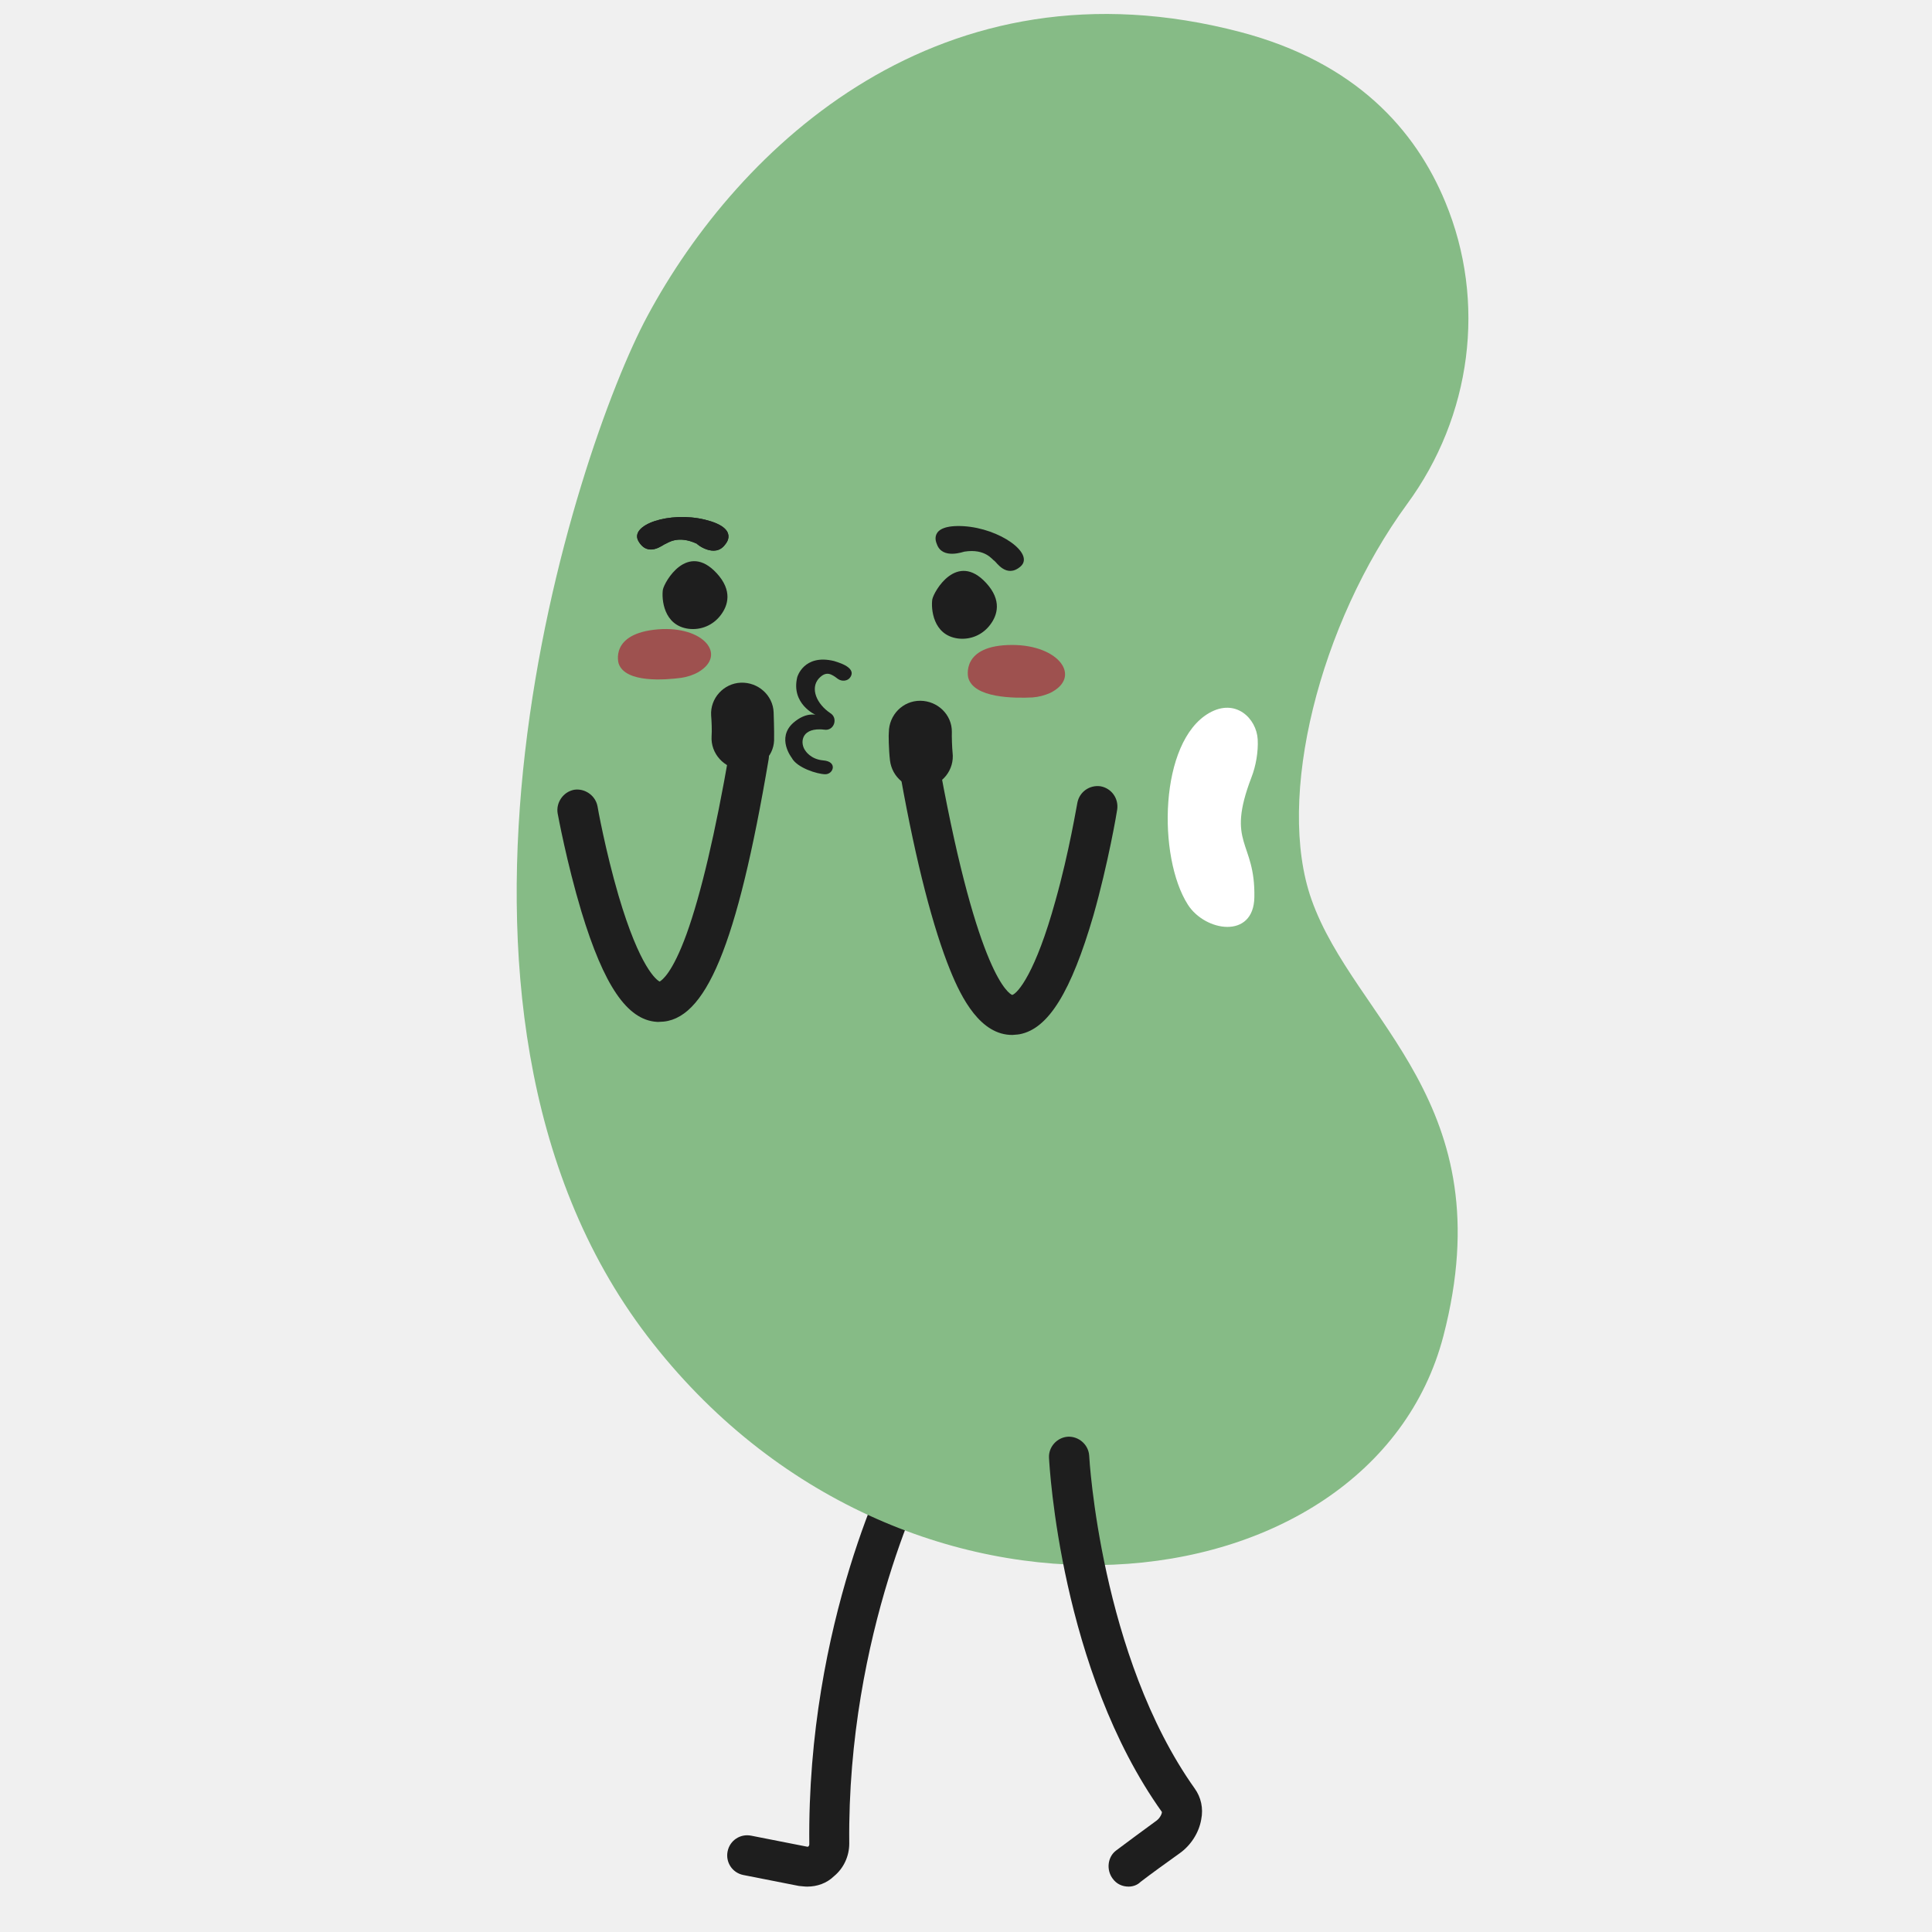
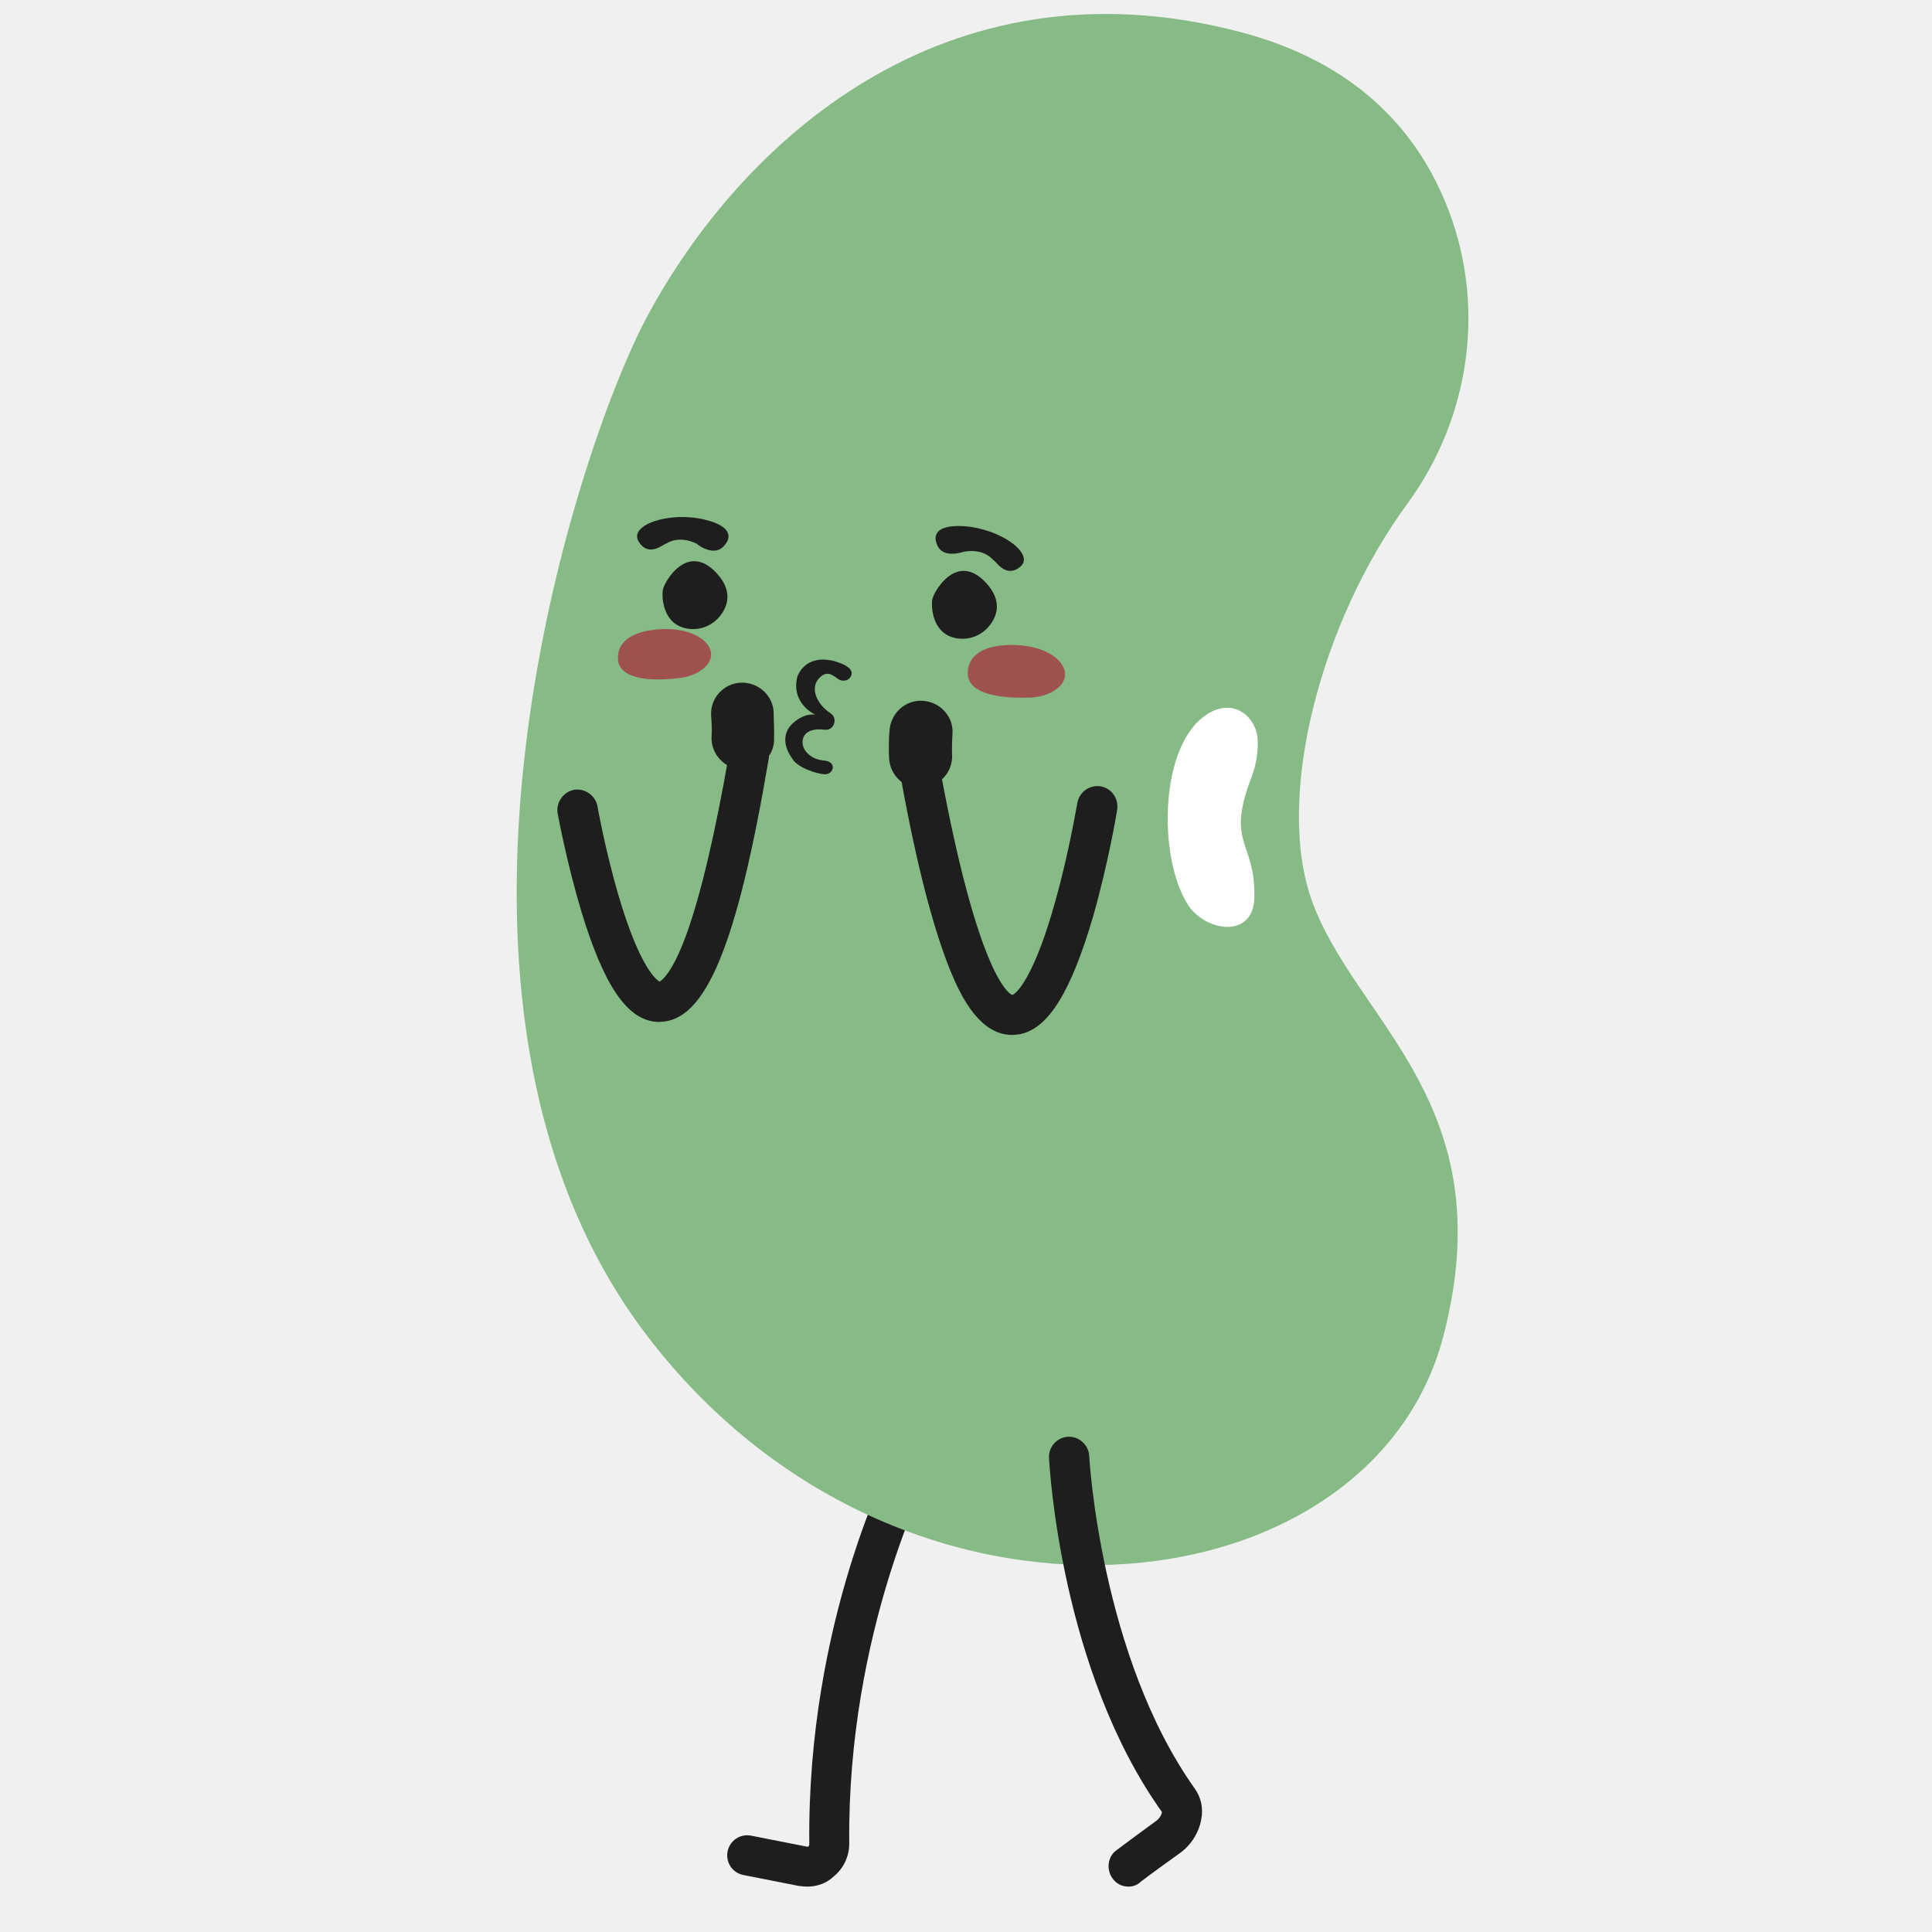
- <svg xmlns="http://www.w3.org/2000/svg" cache-id="8a397a11f8624165a68da95f927b8d59" id="e4NgIKFOaEi1" viewBox="0 0 810 810" shape-rendering="geometricPrecision" text-rendering="geometricPrecision" style="background-color:transparent">
+ <svg xmlns="http://www.w3.org/2000/svg" id="eoO0LUyvzYX1" viewBox="0 0 810 810" shape-rendering="geometricPrecision" text-rendering="geometricPrecision" style="background-color:transparent">
  <path d="M338.465,790.969c-1.219,0-2.34-.188-3.555-.281l-23.301-4.59c-4.586-.934-7.488-5.336-6.551-9.922.934-4.586,5.332-7.488,9.918-6.551l23.301,4.586c.188,0,.469.188.75-.188.277-.375.277-.656.277-.75-1.027-93.516,34.344-161.289,35.746-164.098c2.152-4.117,7.395-5.711,11.324-3.555c4.117,2.152,5.707,7.395,3.555,11.324-.469.938-34.809,67.121-33.875,155.953c0,5.336-2.336,10.395-6.457,13.762-2.992,2.902-7.016,4.309-11.133,4.309Zm0,0" fill="#1e1e1e" />
-   <path d="M589.992,211.242c26.855-36.602,33.406-84.625,15.906-126.656-12.445-30.047-37.43-58.414-85.809-71.145-125.387-32.949-210.445,47.836-248.719,119.168-30.223,56.258-106.395,288.223,0,427.516s303.461,116.355,333.781,0c25.449-97.918-37.246-131.898-55.305-183.008-15.066-42.594,3.371-115.609,40.145-165.875Zm0,0" fill="#86bb86" />
-   <path d="M304.027,228.277c0,0,6.457-6.738-8.422-10.391-14.875-3.652-32,2.152-27.883,9.082c4.117,6.926,10.387,1.215,11.32,1.027.75-.188,5.055-3.836,13.195,0-.375,0,7.484,6.273,11.789.281Zm0,0" fill="#1e1e1e" />
-   <path d="M401.625,267.688c5.242.656,10.297-1.496,13.477-5.711c3.086-4.023,5.055-10.297-1.684-17.598-12.258-13.293-21.898,3.559-22.551,6.926-.562,3.746.188,14.98,10.758,16.383Zm0,0" fill="#1e1e1e" />
+   <path d="M589.992,211.242c26.855-36.602,33.406-84.625,15.906-126.656-12.445-30.047-37.43-58.414-85.809-71.145-125.387-32.949-210.445,47.836-248.719,119.168-30.223,56.258-106.395,288.223,0,427.516s303.461,116.355,333.781,0c25.449-97.918-37.246-131.898-55.305-183.008-15.066-42.594,3.371-115.609,40.145-165.875Zm0,0" transform="translate(0-.000303)" fill="#86bb86" />
  <path d="M473.211,790.969c-2.621,0-5.055-1.031-6.738-3.371-2.711-3.652-2.152-9.082,1.5-11.797c5.051-3.836,10.758-7.957,16.84-12.449c1.688-1.215,2.34-3.09,2.34-3.648-42.48-59.539-47.16-144.91-47.348-148.469-.281-4.586,3.367-8.609,7.953-8.891c4.586-.188,8.609,3.371,8.891,7.957c0,.746,4.773,84.062,44.262,139.57c2.617,3.652,3.648,8.238,2.711,12.918-.934,5.523-4.305,10.859-9.074,14.23-5.988,4.305-11.512,8.238-16.375,11.98-1.312,1.312-3.184,1.969-4.961,1.969Zm14.129-31.172" fill="#1e1e1e" />
  <path d="M524.676,325.914c1.871-4.773,2.902-10.766,2.621-15.914-.469-8.707-9.172-17.508-20.398-11.047-20.961,12.074-21.617,60.379-8.891,80.316c7.207,11.328,27.605,14.605,27.887-3.09.465-23.867-12.074-21.902-1.219-50.266Zm0,0" fill="#fff" />
-   <path id="e4NgIKFOaEi8" d="M412.012,446.297c-1.027,0-1.965-.188-3.086-.281-13.195-2.434-18.059-19.191-20.492-31.547-3.648-18.441-5.523-46.43-5.055-83.406c0-4.59,3.836-8.426,8.422-8.426s8.422,3.836,8.422,8.613c-.746,87.898,10.574,97.539,11.789,98.289c2.434-.281,11.324-7.207,25.266-35.383c9.547-19.004,16.562-38.195,16.75-38.477c1.684-4.398,6.457-6.551,10.855-5.055c4.398,1.688,6.551,6.461,5.055,10.859-.281.938-7.957,21.438-18.25,41.844-15.156,29.488-27.414,42.969-39.676,42.969Zm0,0" transform="matrix(.981952-.189131 0.189131 0.981952-61.42807 73.27742)" fill="#1e1e1e" />
-   <path id="e4NgIKFOaEi9" d="M391.238,354.465c-6.922,0-12.723-5.336-13.191-12.449-.281-4.59,0-11.047.188-11.797.465-7.207,6.551-12.918,13.941-12.449c7.207.469,12.914,6.551,12.445,13.762-.188,2.152-.281,6.457-.188,8.703.469,7.207-5.051,13.48-12.445,13.949-.188.281-.469.281-.75.281Zm0,0" transform="matrix(.998415-.056285 0.056285 0.998415-23.57077-1.392933)" fill="#1e1e1e" />
-   <path id="e4NgIKFOaEi10" d="M262.949,445.078c-12.445,0-23.113-13.668-34.621-43.996-7.488-19.938-12.539-39.691-12.727-40.441-1.031-4.398,1.684-9.078,6.176-10.297c4.398-1.027,9.078,1.688,10.293,6.18c0,.188,4.586,18.441,11.324,36.789c11.039,29.859,18.434,34.355,19.648,34.824.938-.656,5.055-3.84,9.918-20.691c4.867-17.035,9.172-43.059,12.727-77.133.469-4.586,4.586-7.957,9.172-7.488s7.953,4.586,7.484,9.172c-7.953,79.008-18.996,111.586-38.176,112.988-.469.094-.75.094-1.219.094Zm0,0" transform="matrix(.997719 0.067509-.067509 0.997719 43.02869-33.39417)" fill="#1e1e1e" />
-   <path id="e4NgIKFOaEi11" d="M294.484,354.465c-.281,0-.656,0-.75,0-7.203-.469-12.91-6.742-12.445-13.949.188-2.34,0-6.551-.188-8.707-.465-7.207,5.242-13.477,12.445-13.758c7.207-.281,13.477,5.242,13.758,12.449c0,.75.281,7.02.188,11.793-.281,6.836-6.082,12.172-13.008,12.172Zm0,0" transform="translate(17.04782-31.82812)" fill="#1e1e1e" />
-   <path id="e4NgIKFOaEi12" d="M201.285,308.594c0,0-9.637-5.711-23.77-2.715-8.422,1.875-17.309,1.406-25.449-1.684-10.387-4.023-20.215-11.516-13.102-25.93c13.195-26.398,33.406-5.992,33.406-5.992s-13.664-23.777,2.898-33.887s36.309,9.363,26.016,70.207Zm0,0" transform="matrix(0 0 0 0 170.3355 272.2227)" fill="#9e4a4a" />
-   <path id="e4NgIKFOaEi13" d="M401.625,267.688c5.242.656,10.297-1.496,13.477-5.711c3.086-4.023,5.055-10.297-1.684-17.598-12.258-13.293-21.898,3.559-22.551,6.926-.562,3.746.188,14.98,10.758,16.383Zm0,0" transform="translate(-112.9536-4.066223)" fill="#1e1e1e" />
+   <path id="eoO0LUyvzYX6" d="M412.012,446.297c-1.027,0-1.965-.188-3.086-.281-13.195-2.434-18.059-19.191-20.492-31.547-3.648-18.441-5.523-46.43-5.055-83.406c0-4.59,3.836-8.426,8.422-8.426s8.422,3.836,8.422,8.613c-.746,87.898,10.574,97.539,11.789,98.289c2.434-.281,11.324-7.207,25.266-35.383c9.547-19.004,16.562-38.195,16.75-38.477c1.684-4.398,6.457-6.551,10.855-5.055c4.398,1.688,6.551,6.461,5.055,10.859-.281.938-7.957,21.438-18.25,41.844-15.156,29.488-27.414,42.969-39.676,42.969Zm0,0" transform="matrix(.981959-.189095 0.189095 0.981959-61.41908 73.25662)" fill="#1e1e1e" />
+   <path id="eoO0LUyvzYX7" d="M391.238,354.465c-6.922,0-12.723-5.336-13.191-12.449-.281-4.59,0-11.047.188-11.797.465-7.207,6.551-12.918,13.941-12.449c7.207.469,12.914,6.551,12.445,13.762-.188,2.152-.281,6.457-.188,8.703.469,7.207-5.051,13.48-12.445,13.949-.188.281-.469.281-.75.281Zm0,0" transform="translate(-5.277964-23.95373)" fill="#1e1e1e" />
+   <path id="eoO0LUyvzYX8" d="M262.949,445.078c-12.445,0-23.113-13.668-34.621-43.996-7.488-19.938-12.539-39.691-12.727-40.441-1.031-4.398,1.684-9.078,6.176-10.297c4.398-1.027,9.078,1.688,10.293,6.18c0,.188,4.586,18.441,11.324,36.789c11.039,29.859,18.434,34.355,19.648,34.824.938-.656,5.055-3.84,9.918-20.691c4.867-17.035,9.172-43.059,12.727-77.133.469-4.586,4.586-7.957,9.172-7.488s7.953,4.586,7.484,9.172c-7.953,79.008-18.996,111.586-38.176,112.988-.469.094-.75.094-1.219.094Zm0,0" transform="matrix(.99772 0.067493-.067493 0.99772 43.01756-33.38688)" fill="#1e1e1e" />
+   <path id="eoO0LUyvzYX9" d="M294.484,354.465c-.281,0-.656,0-.75,0-7.203-.469-12.91-6.742-12.445-13.949.188-2.34,0-6.551-.188-8.707-.465-7.207,5.242-13.477,12.445-13.758c7.207-.281,13.477,5.242,13.758,12.449c0,.75.281,7.02.188,11.793-.281,6.836-6.082,12.172-13.008,12.172Zm0,0" transform="translate(17.04682-31.83267)" fill="#1e1e1e" />
+   <path id="eoO0LUyvzYX10" d="M201.285,308.594c0,0-9.637-5.711-23.77-2.715-8.422,1.875-17.309,1.406-25.449-1.684-10.387-4.023-20.215-11.516-13.102-25.93c13.195-26.398,33.406-5.992,33.406-5.992s-13.664-23.777,2.898-33.887s36.309,9.363,26.016,70.207Zm0,0" transform="matrix(0 0 0 0 170.3355 272.2227)" fill="#9e4a4a" />
+   <path id="eoO0LUyvzYX11" d="M201.285,308.594c0,0-9.637-5.711-23.77-2.715-8.422,1.875-17.309,1.406-25.449-1.684-10.387-4.023-20.215-11.516-13.102-25.93c13.195-26.398,33.406-5.992,33.406-5.992s-13.664-23.777,2.898-33.887s36.309,9.363,26.016,70.207Zm0,0" transform="matrix(0 0 0 0 103.4251 203.3909)" fill="#9e4a4a" />
+   <path id="eoO0LUyvzYX12" d="M201.285,308.594c0,0-9.637-5.711-23.77-2.715-8.422,1.875-17.309,1.406-25.449-1.684-10.387-4.023-20.215-11.516-13.102-25.93c13.195-26.398,33.406-5.992,33.406-5.992s-13.664-23.777,2.898-33.887s36.309,9.363,26.016,70.207Zm0,0" transform="matrix(0 0 0 0 41.60784 129.9215)" fill="#9e4a4a" />
+   <path d="M401.625,267.688c5.242.656,10.297-1.496,13.477-5.711c3.086-4.023,5.055-10.297-1.684-17.598-12.258-13.293-21.898,3.559-22.551,6.926-.562,3.746.188,14.98,10.758,16.383Zm0,0" fill="#1e1e1e" />
+   <path id="eoO0LUyvzYX14" d="M401.625,267.688c5.242.656,10.297-1.496,13.477-5.711c3.086-4.023,5.055-10.297-1.684-17.598-12.258-13.293-21.898,3.559-22.551,6.926-.562,3.746.188,14.98,10.758,16.383Zm0,0" transform="translate(-112.9579-4.063807)" fill="#1e1e1e" />
  <path d="M304.027,228.277c0,0,6.457-6.738-8.422-10.391-14.875-3.652-32,2.152-27.883,9.082c4.117,6.926,10.387,1.215,11.32,1.027.75-.188,5.055-3.836,13.195,0-.375,0,7.484,6.273,11.789.281Zm0,0" fill="#1e1e1e" />
  <path d="M392.738,227.996c0,0-4.117-8.238,11.227-7.395c15.348.938,29.852,11.516,23.957,16.852-5.988,5.242-10.293-1.969-11.043-2.344-.75-.277-3.648-5.242-12.539-3.836-.094-.094-9.355,3.559-11.602-3.277Zm0,0" fill="#1e1e1e" />
  <path d="M405.93,284.07c0,0-3.367-13.668,18.438-13.668c19.742,0,29.379,13.48,15.906,20.125-2.34,1.031-4.867,1.688-7.395,1.875-7.391.371-24.703.371-26.949-8.332Zm0,0" fill="#9e514f" />
  <path d="M259.395,278.266c0,0-4.117-12.73,16.562-14.418c18.996-1.496,29.102,10.766,16.75,17.977-2.152,1.215-4.586,1.965-6.926,2.34-6.922.934-23.484,2.246-26.387-5.898Zm0,0" fill="#9e514f" />
-   <path id="e4NgIKFOaEi18" d="M269.5,252.148c-1.871-.188-3.555-1.031-4.305-2.621s-.188-4.398,3.648-7.676c7.676-6.273,25.453-1.031,31.91,5.336c8.609,8.703,3.836,12.262-4.773,8.238-16.938-7.582-21.707-2.809-26.48-3.277Zm0,0" transform="matrix(0 0 0 0 285.1034 248.0509)" fill="#1e1e1e" />
+   <path id="eoO0LUyvzYX19" d="M269.5,252.148c-1.871-.188-3.555-1.031-4.305-2.621s-.188-4.398,3.648-7.676c7.676-6.273,25.453-1.031,31.91,5.336c8.609,8.703,3.836,12.262-4.773,8.238-16.938-7.582-21.707-2.809-26.48-3.277Zm0,0" transform="matrix(0 0 0 0 285.1034 248.0509)" fill="#1e1e1e" />
  <path d="M356.523,283.883c-1.027,1.684-3.555,1.965-5.238.746-2.621-1.965-4.867-3.648-8.141,0-3.371,4.027-.938,10.395,5.051,14.418c3.09,1.965,1.684,6.926-1.965,6.926-.656,0-1.402-.188-2.34-.188-8.234-.188-8.422,5.992-6.27,8.895c0,0,2.152,3.652,7.488,4.117c6.176.469,4.305,5.805.934,5.805-3.367,0-11.977-2.715-14.129-6.926c0,0-6.457-8.238.656-14.605c5.238-4.586,9.355-3.367,9.355-3.367s-10.387-4.59-7.672-15.82c0,0,2.715-9.828,15.438-6.742.281.188,9.734,2.34,6.832,6.742Zm0,0" fill="#1e1e1e" />
</svg>
